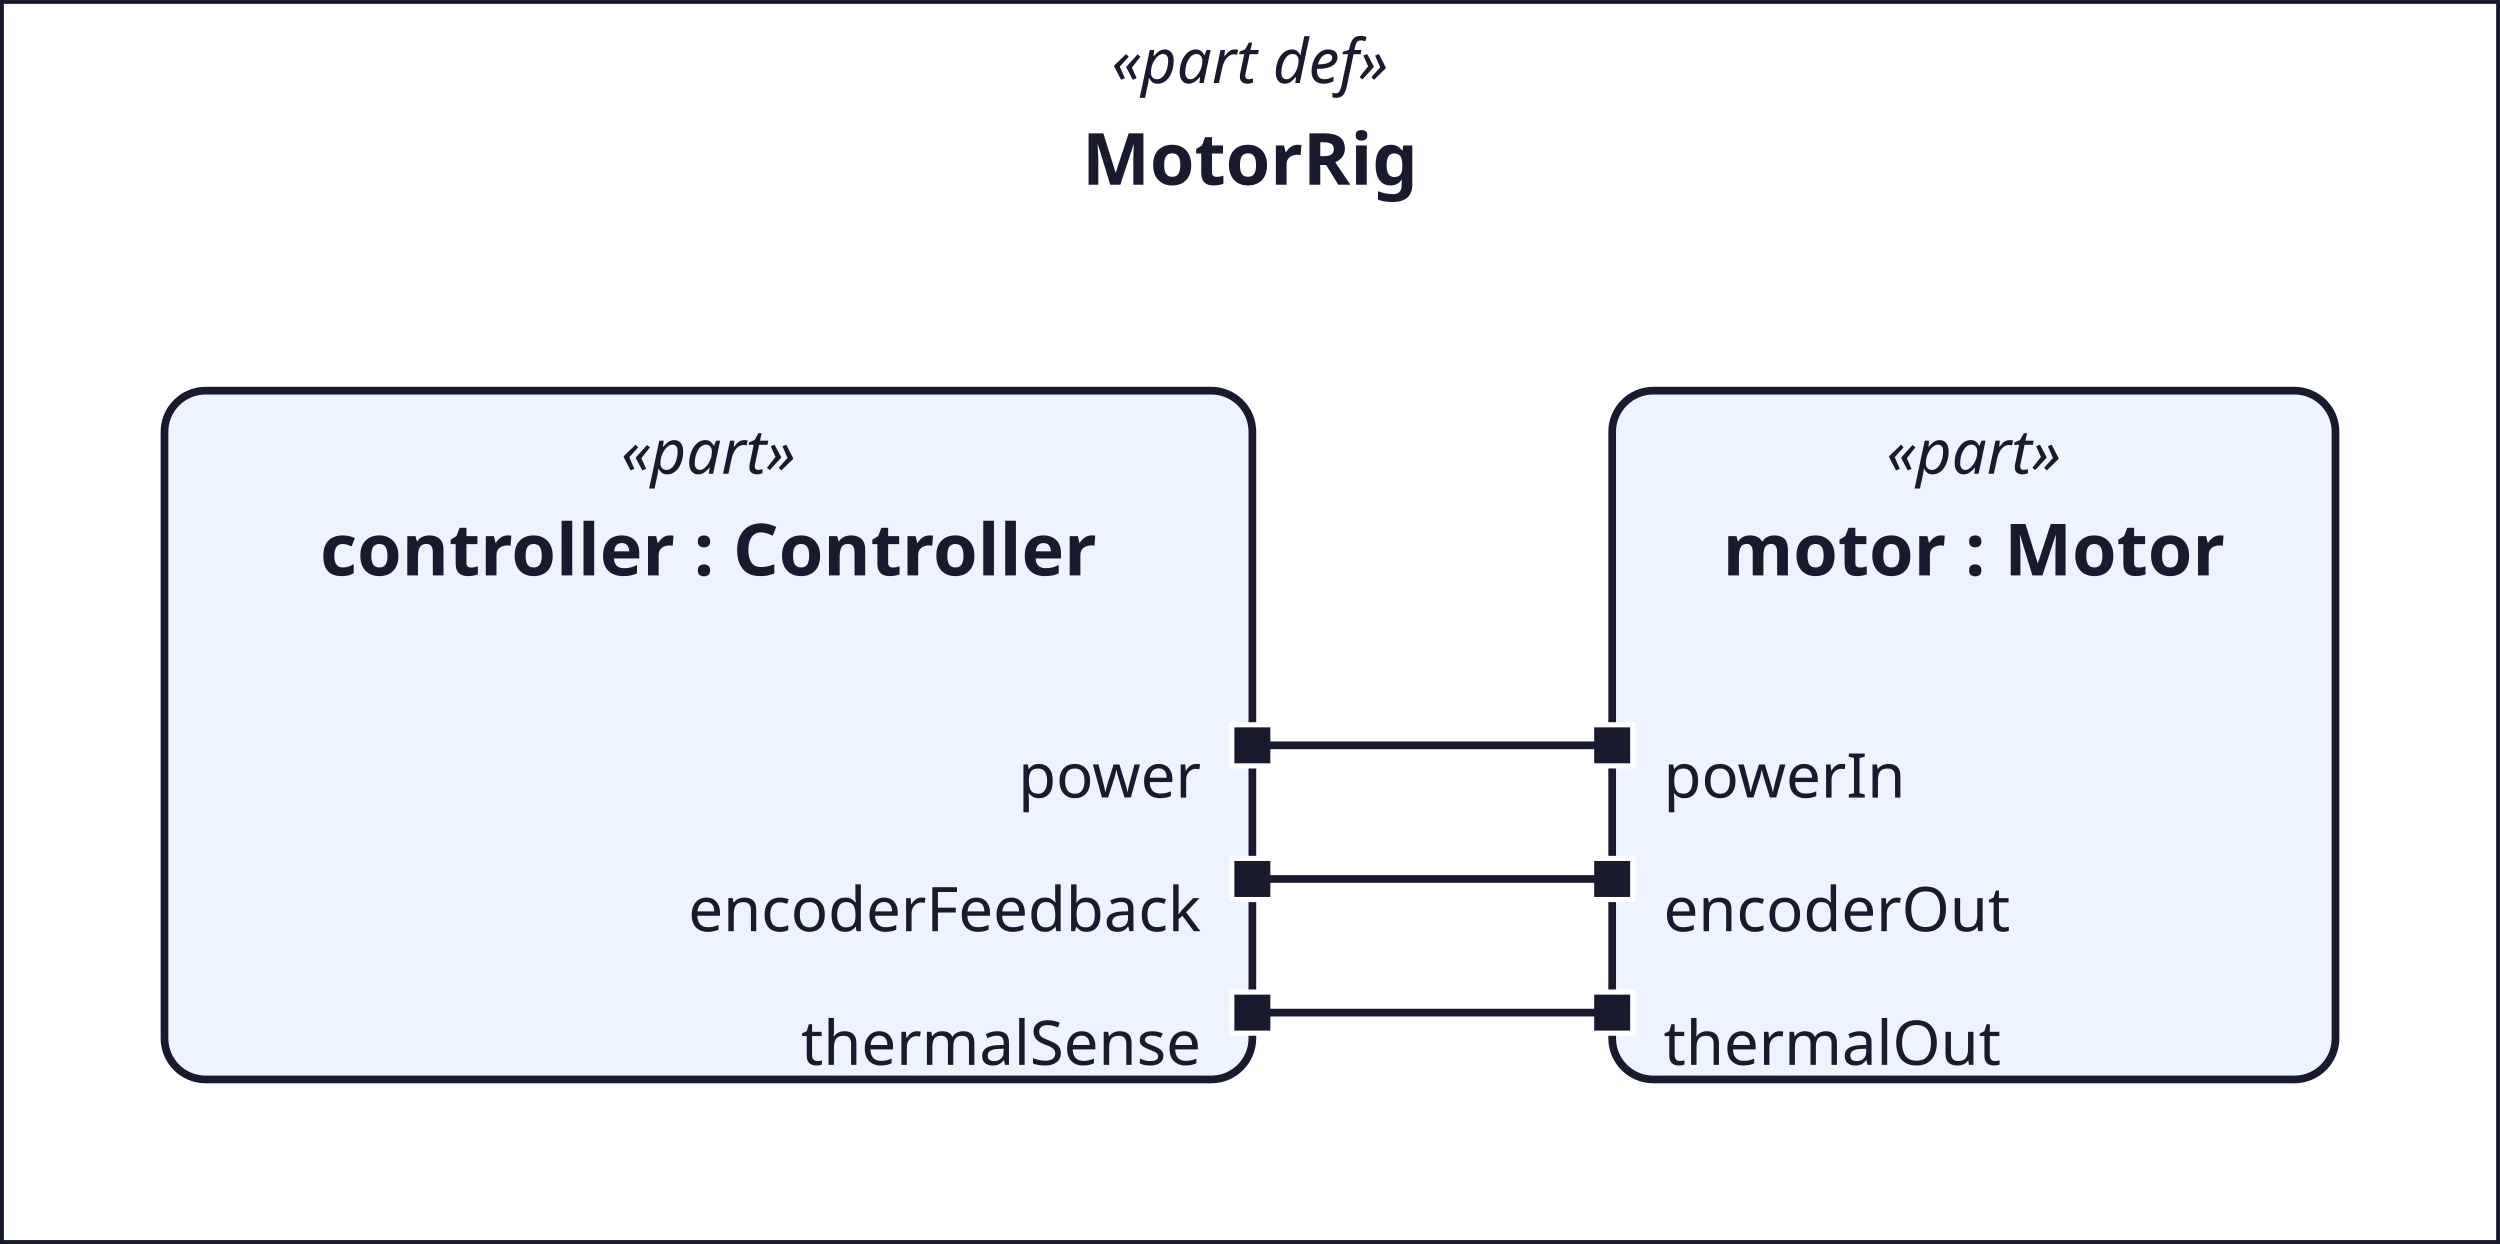
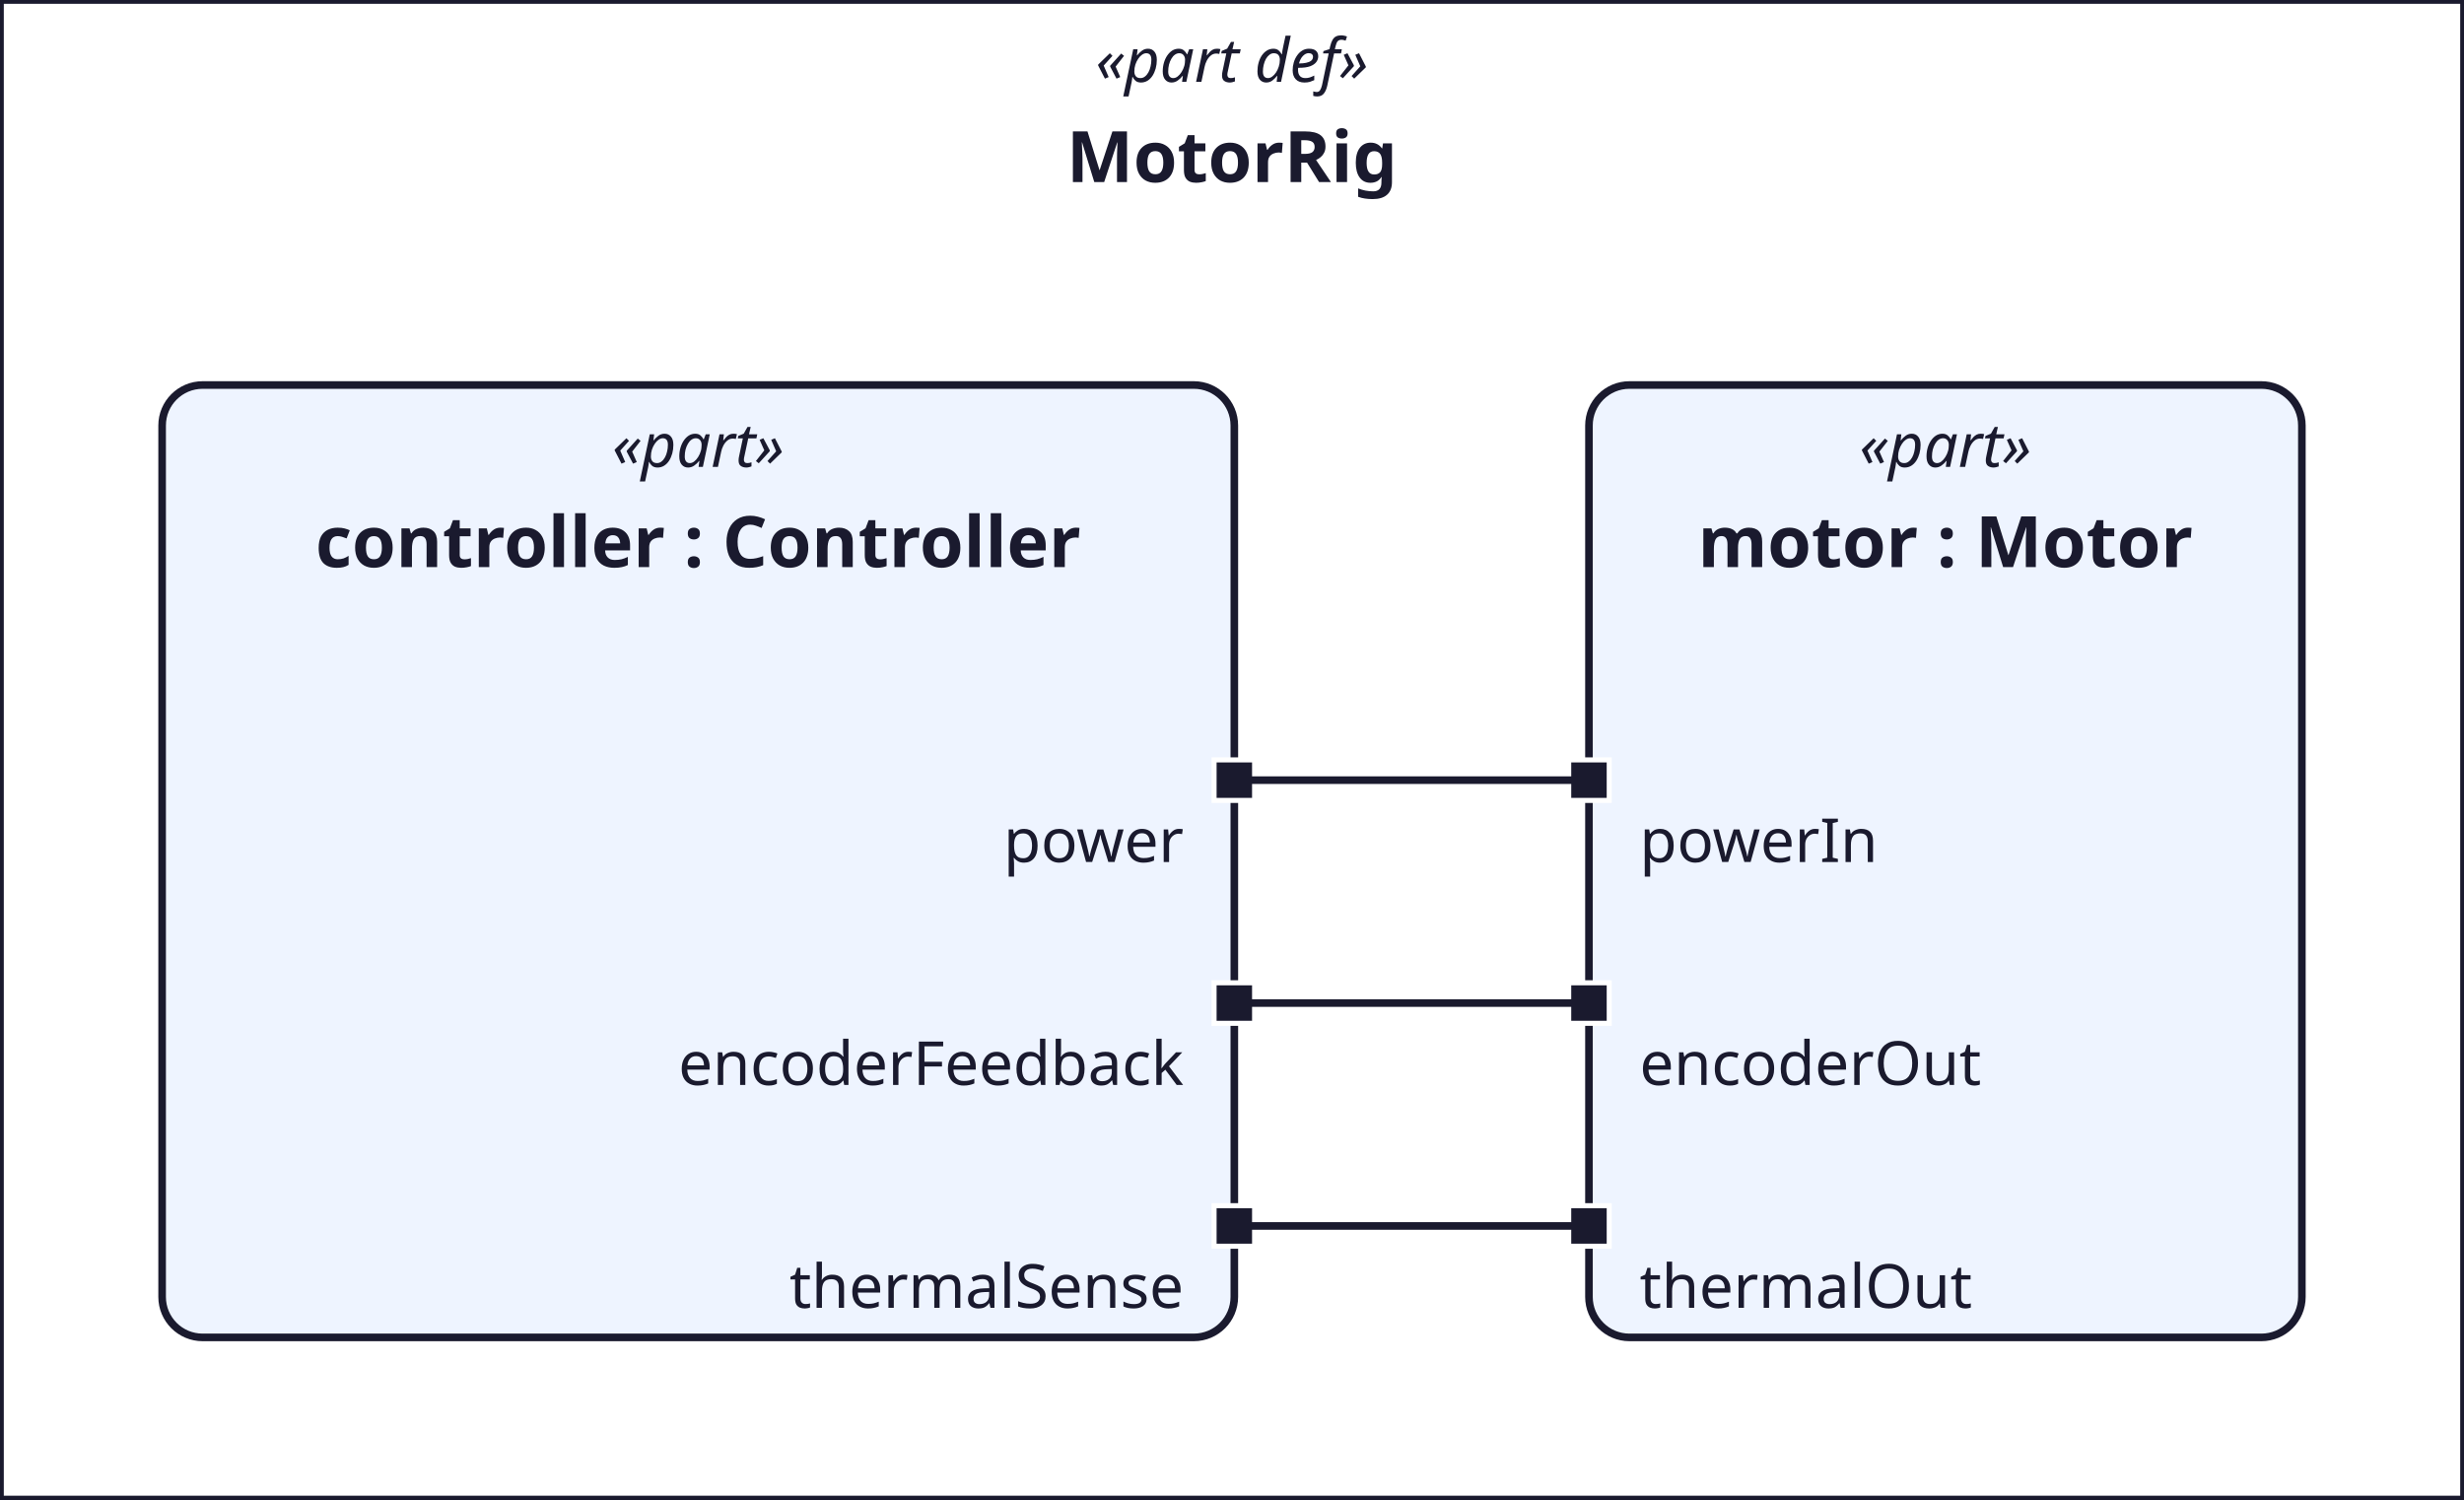
- <svg xmlns="http://www.w3.org/2000/svg" width="486.36" height="242.00" viewBox="0 0 486.36 242.00">
+ <svg xmlns="http://www.w3.org/2000/svg" width="486.36" height="296.00" viewBox="0 0 486.36 296.00">
  <defs>
    <marker id="line-end-open-chevron" markerWidth="10" markerHeight="7" refX="9" refY="3.5" orient="auto">
      <polyline points="0 0, 10 3.5, 0 7" fill="none" stroke="#1A1A2E" stroke-width="1.50" />
    </marker>
    <marker id="line-end-hollow-triangle" markerWidth="10" markerHeight="7" refX="9" refY="3.5" orient="auto">
      <polygon points="0 0, 10 3.5, 0 7" fill="#FFFFFF" stroke="#1A1A2E" stroke-width="1.50" />
    </marker>
    <marker id="line-end-filled-arrow" markerWidth="10" markerHeight="7" refX="9" refY="3.5" orient="auto">
      <polygon points="0 0, 10 3.5, 0 7" fill="#1A1A2E" stroke="#1A1A2E" stroke-width="1.50" />
    </marker>
    <marker id="line-end-hollow-triangle-crossbar" markerWidth="10" markerHeight="7" refX="9" refY="3.5" orient="auto">
      <polygon points="0 0, 10 3.5, 0 7" fill="#FFFFFF" stroke="#1A1A2E" stroke-width="1.50" />
      <line x1="7" y1="0" x2="7" y2="7" stroke="#1A1A2E" stroke-width="1.50" />
    </marker>
    <marker id="line-end-hollow-diamond" markerWidth="14" markerHeight="8" refX="13" refY="4" orient="auto">
      <polygon points="1 4, 7 0, 13 4, 7 8" fill="#FFFFFF" stroke="#1A1A2E" stroke-width="1.50" />
    </marker>
    <marker id="line-end-filled-diamond" markerWidth="14" markerHeight="8" refX="13" refY="4" orient="auto">
      <polygon points="1 4, 7 0, 13 4, 7 8" fill="#1A1A2E" stroke="#1A1A2E" stroke-width="1.50" />
    </marker>
    <marker id="line-end-circle" markerWidth="10" markerHeight="10" refX="9" refY="5" orient="auto">
      <circle cx="5" cy="5" r="4" fill="#FFFFFF" stroke="#1A1A2E" stroke-width="1.50" />
    </marker>
    <marker id="line-end-bar" markerWidth="4" markerHeight="12" refX="2" refY="6" orient="auto">
      <line x1="2" y1="0" x2="2" y2="12" stroke="#1A1A2E" stroke-width="1.50" />
    </marker>
    <filter id="label-bg" x="-0.05" y="-0.05" width="1.1" height="1.1">
      <feFlood flood-color="#FFFFFF" />
      <feComposite in="SourceGraphic" operator="over" />
    </filter>
  </defs>
-   <rect x="0.00" y="0.00" width="486.36" height="242.00" fill="#FFFFFF" stroke="#1A1A2E" stroke-width="1.50" />
+   <rect x="0.00" y="0.00" width="486.36" height="296.00" fill="#FFFFFF" stroke="#1A1A2E" stroke-width="1.50" />
  <text x="243.18" y="12.00" font-family="Noto Sans, sans-serif" font-size="12.00" font-style="italic" fill="#1A1A2E" text-anchor="middle" dominant-baseline="middle">«part def»</text>
  <text x="243.18" y="31.00" font-family="Noto Sans, sans-serif" font-size="14.00" font-weight="bold" fill="#1A1A2E" text-anchor="middle" dominant-baseline="middle">MotorRig</text>
-   <rect x="32.00" y="76.00" width="211.64" height="134.00" fill="#EEF4FF" stroke="#1A1A2E" stroke-width="1.50" rx="8.00" ry="8.00" />
+   <rect x="32.00" y="76.00" width="211.64" height="188.00" fill="#EEF4FF" stroke="#1A1A2E" stroke-width="1.50" rx="8.00" ry="8.00" />
  <text x="137.82" y="88.00" font-family="Noto Sans, sans-serif" font-size="12.00" font-style="italic" fill="#1A1A2E" text-anchor="middle" dominant-baseline="middle">«part»</text>
  <text x="137.82" y="107.00" font-family="Noto Sans, sans-serif" font-size="14.00" font-weight="bold" fill="#1A1A2E" text-anchor="middle" dominant-baseline="middle">controller : Controller</text>
-   <rect x="313.64" y="76.00" width="140.72" height="134.00" fill="#EEF4FF" stroke="#1A1A2E" stroke-width="1.50" rx="8.00" ry="8.00" />
+   <rect x="313.64" y="76.00" width="140.72" height="188.00" fill="#EEF4FF" stroke="#1A1A2E" stroke-width="1.50" rx="8.00" ry="8.00" />
  <text x="384.00" y="88.00" font-family="Noto Sans, sans-serif" font-size="12.00" font-style="italic" fill="#1A1A2E" text-anchor="middle" dominant-baseline="middle">«part»</text>
  <text x="384.00" y="107.00" font-family="Noto Sans, sans-serif" font-size="14.00" font-weight="bold" fill="#1A1A2E" text-anchor="middle" dominant-baseline="middle">motor : Motor</text>
-   <rect x="239.64" y="141.00" width="8.00" height="8.00" fill="#1A1A2E" stroke="#FFFFFF" stroke-width="1.00" />
-   <text x="233.64" y="151.00" font-family="Noto Sans, sans-serif" font-size="12.00" fill="#1A1A2E" text-anchor="end" dominant-baseline="middle">power</text>
-   <rect x="309.64" y="141.00" width="8.00" height="8.00" fill="#1A1A2E" stroke="#FFFFFF" stroke-width="1.00" />
-   <text x="323.64" y="151.00" font-family="Noto Sans, sans-serif" font-size="12.00" fill="#1A1A2E" text-anchor="start" dominant-baseline="middle">powerIn</text>
-   <path d="M 243.64 145.00 L 313.64 145.00" fill="none" stroke="#1A1A2E" stroke-width="1.50" />
-   <rect x="309.64" y="167.00" width="8.00" height="8.00" fill="#1A1A2E" stroke="#FFFFFF" stroke-width="1.00" />
-   <text x="323.64" y="177.00" font-family="Noto Sans, sans-serif" font-size="12.00" fill="#1A1A2E" text-anchor="start" dominant-baseline="middle">encoderOut</text>
-   <rect x="239.64" y="167.00" width="8.00" height="8.00" fill="#1A1A2E" stroke="#FFFFFF" stroke-width="1.00" />
-   <text x="233.64" y="177.00" font-family="Noto Sans, sans-serif" font-size="12.00" fill="#1A1A2E" text-anchor="end" dominant-baseline="middle">encoderFeedback</text>
-   <path d="M 313.64 171.00 L 243.64 171.00" fill="none" stroke="#1A1A2E" stroke-width="1.50" />
-   <rect x="309.64" y="193.00" width="8.00" height="8.00" fill="#1A1A2E" stroke="#FFFFFF" stroke-width="1.00" />
-   <text x="323.64" y="203.00" font-family="Noto Sans, sans-serif" font-size="12.00" fill="#1A1A2E" text-anchor="start" dominant-baseline="middle">thermalOut</text>
-   <rect x="239.64" y="193.00" width="8.00" height="8.00" fill="#1A1A2E" stroke="#FFFFFF" stroke-width="1.00" />
-   <text x="233.64" y="203.00" font-family="Noto Sans, sans-serif" font-size="12.00" fill="#1A1A2E" text-anchor="end" dominant-baseline="middle">thermalSense</text>
-   <path d="M 313.64 197.00 L 243.64 197.00" fill="none" stroke="#1A1A2E" stroke-width="1.50" />
+   <rect x="239.64" y="150.00" width="8.00" height="8.00" fill="#1A1A2E" stroke="#FFFFFF" stroke-width="1.00" />
+   <text x="233.64" y="166.00" font-family="Noto Sans, sans-serif" font-size="12.00" fill="#1A1A2E" text-anchor="end" dominant-baseline="middle">power</text>
+   <rect x="309.64" y="150.00" width="8.00" height="8.00" fill="#1A1A2E" stroke="#FFFFFF" stroke-width="1.00" />
+   <text x="323.64" y="166.00" font-family="Noto Sans, sans-serif" font-size="12.00" fill="#1A1A2E" text-anchor="start" dominant-baseline="middle">powerIn</text>
+   <path d="M 243.64 154.00 L 313.64 154.00" fill="none" stroke="#1A1A2E" stroke-width="1.50" />
+   <rect x="309.64" y="194.00" width="8.00" height="8.00" fill="#1A1A2E" stroke="#FFFFFF" stroke-width="1.00" />
+   <text x="323.64" y="210.00" font-family="Noto Sans, sans-serif" font-size="12.00" fill="#1A1A2E" text-anchor="start" dominant-baseline="middle">encoderOut</text>
+   <rect x="239.64" y="194.00" width="8.00" height="8.00" fill="#1A1A2E" stroke="#FFFFFF" stroke-width="1.00" />
+   <text x="233.64" y="210.00" font-family="Noto Sans, sans-serif" font-size="12.00" fill="#1A1A2E" text-anchor="end" dominant-baseline="middle">encoderFeedback</text>
+   <path d="M 313.64 198.00 L 243.64 198.00" fill="none" stroke="#1A1A2E" stroke-width="1.50" />
+   <rect x="309.64" y="238.00" width="8.00" height="8.00" fill="#1A1A2E" stroke="#FFFFFF" stroke-width="1.00" />
+   <text x="323.64" y="254.00" font-family="Noto Sans, sans-serif" font-size="12.00" fill="#1A1A2E" text-anchor="start" dominant-baseline="middle">thermalOut</text>
+   <rect x="239.64" y="238.00" width="8.00" height="8.00" fill="#1A1A2E" stroke="#FFFFFF" stroke-width="1.00" />
+   <text x="233.64" y="254.00" font-family="Noto Sans, sans-serif" font-size="12.00" fill="#1A1A2E" text-anchor="end" dominant-baseline="middle">thermalSense</text>
+   <path d="M 313.64 242.00 L 243.64 242.00" fill="none" stroke="#1A1A2E" stroke-width="1.50" />
</svg>
